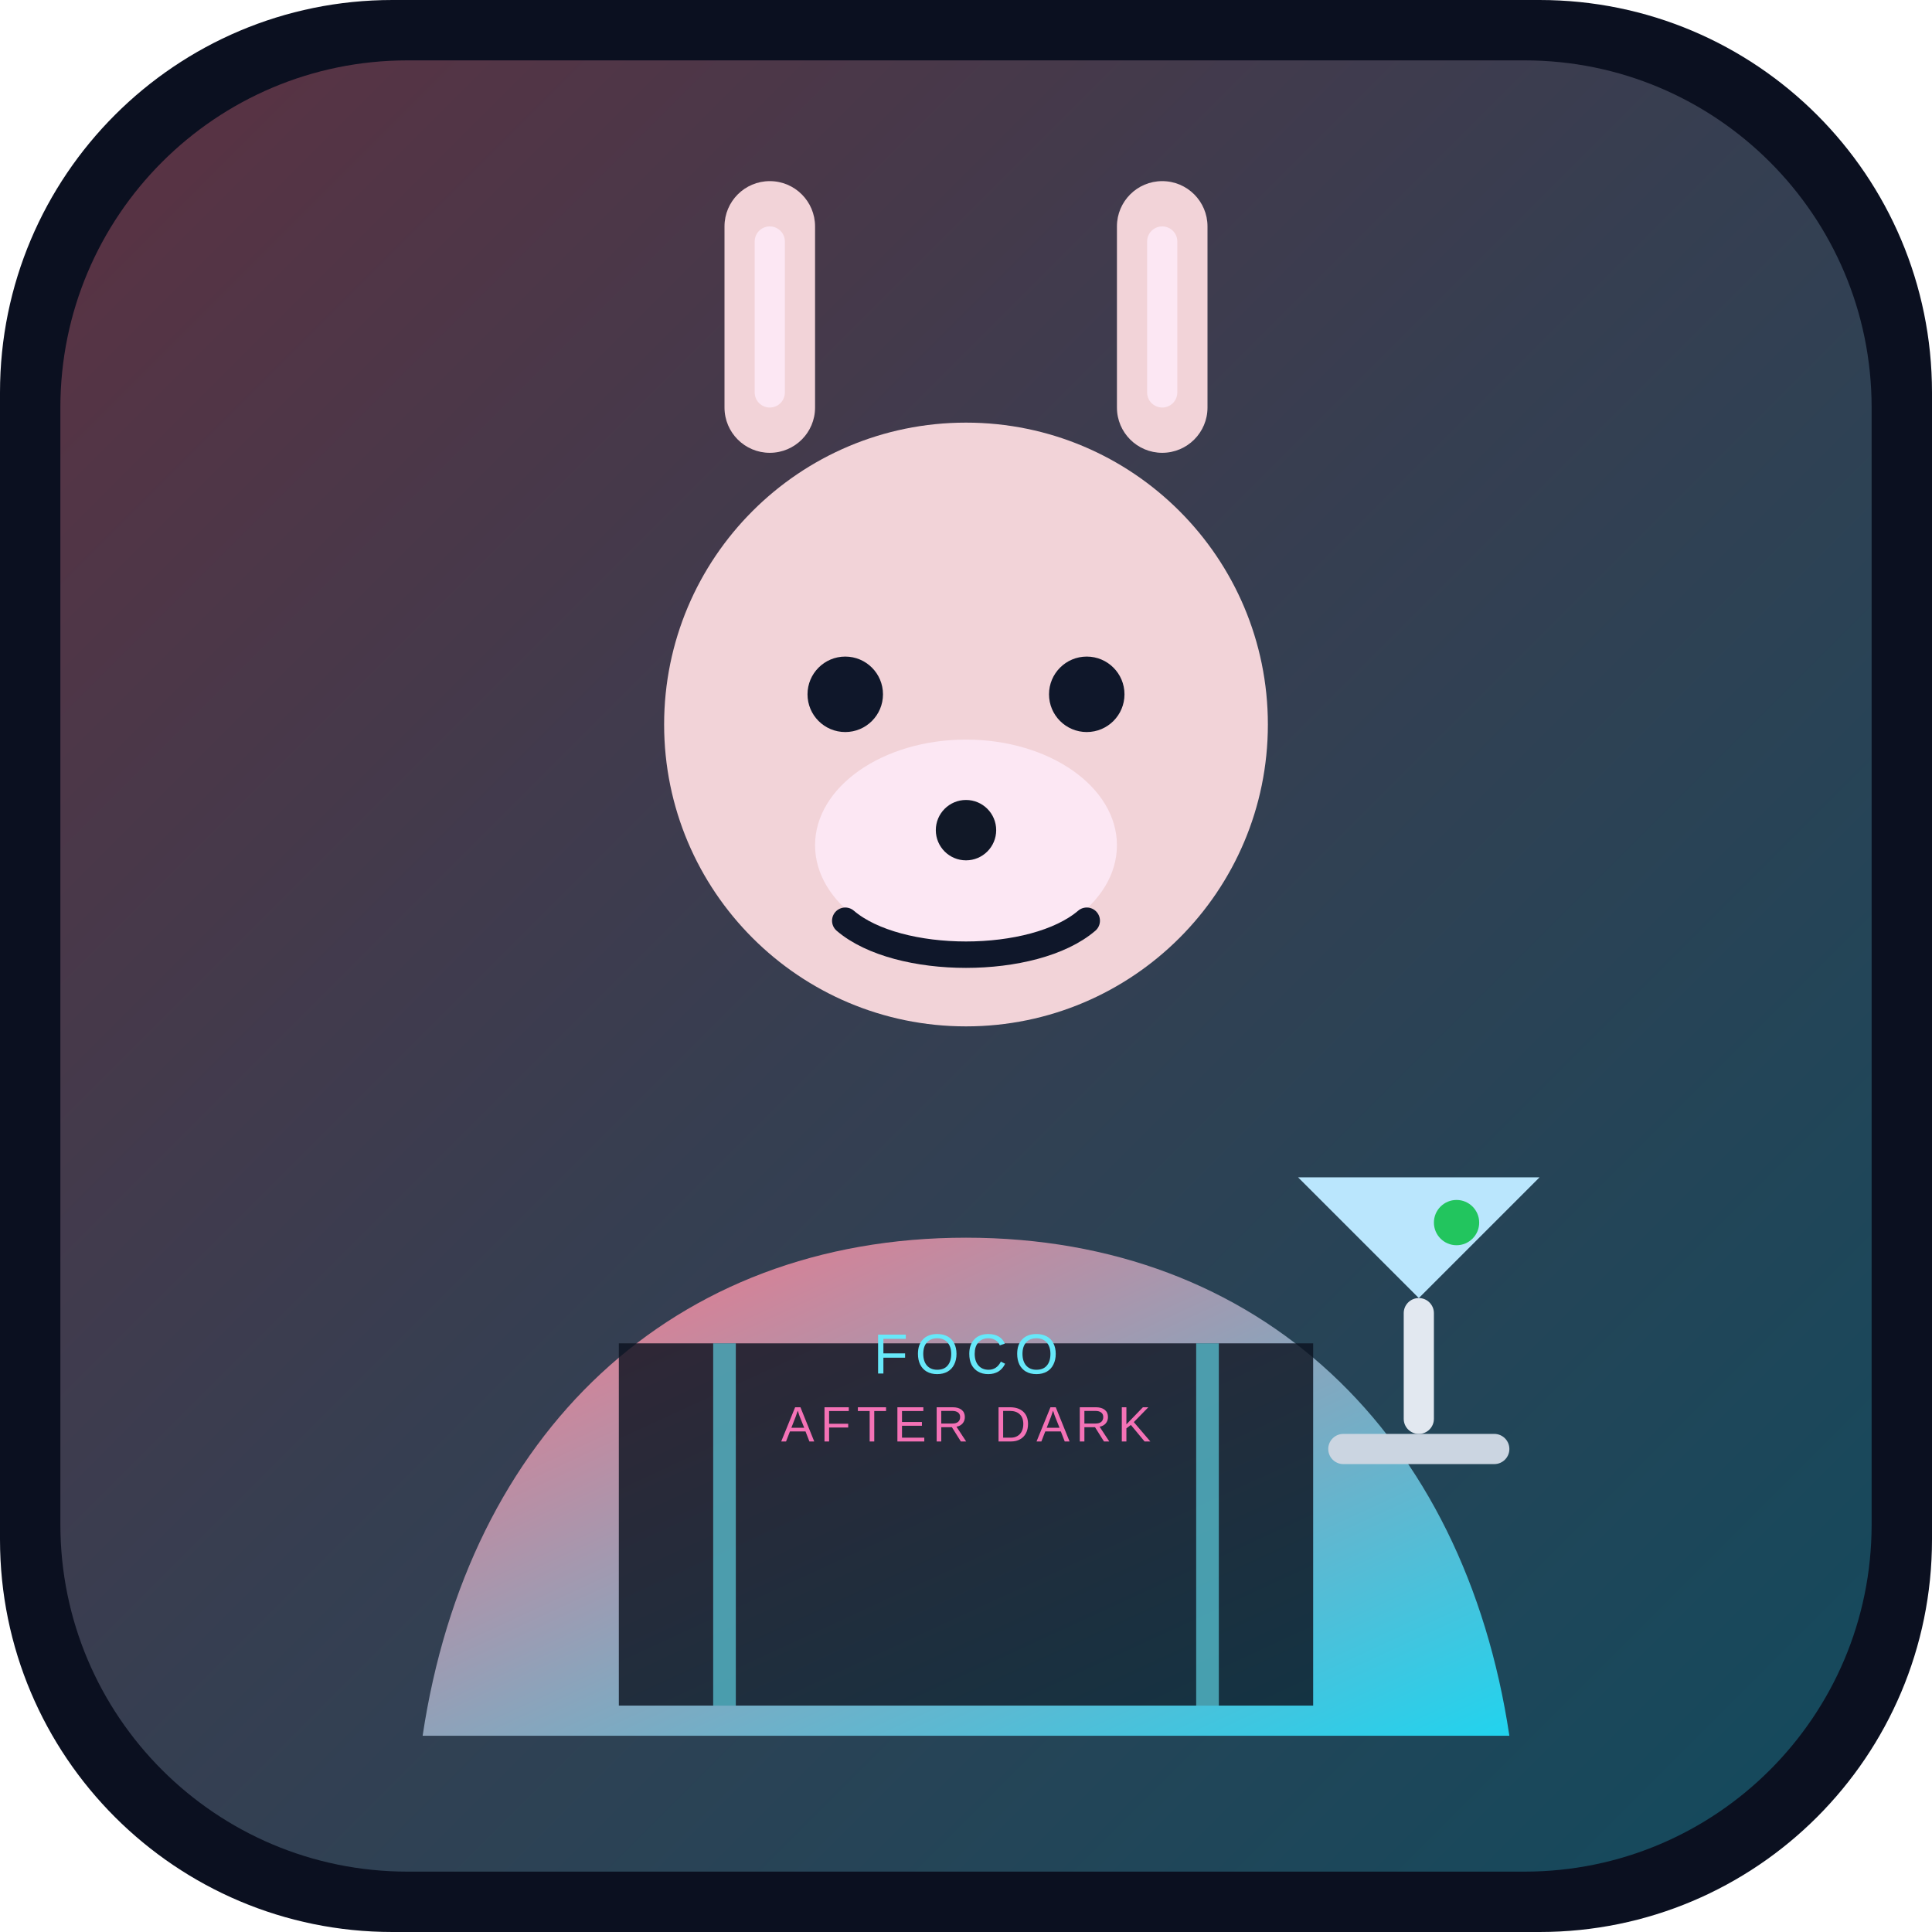
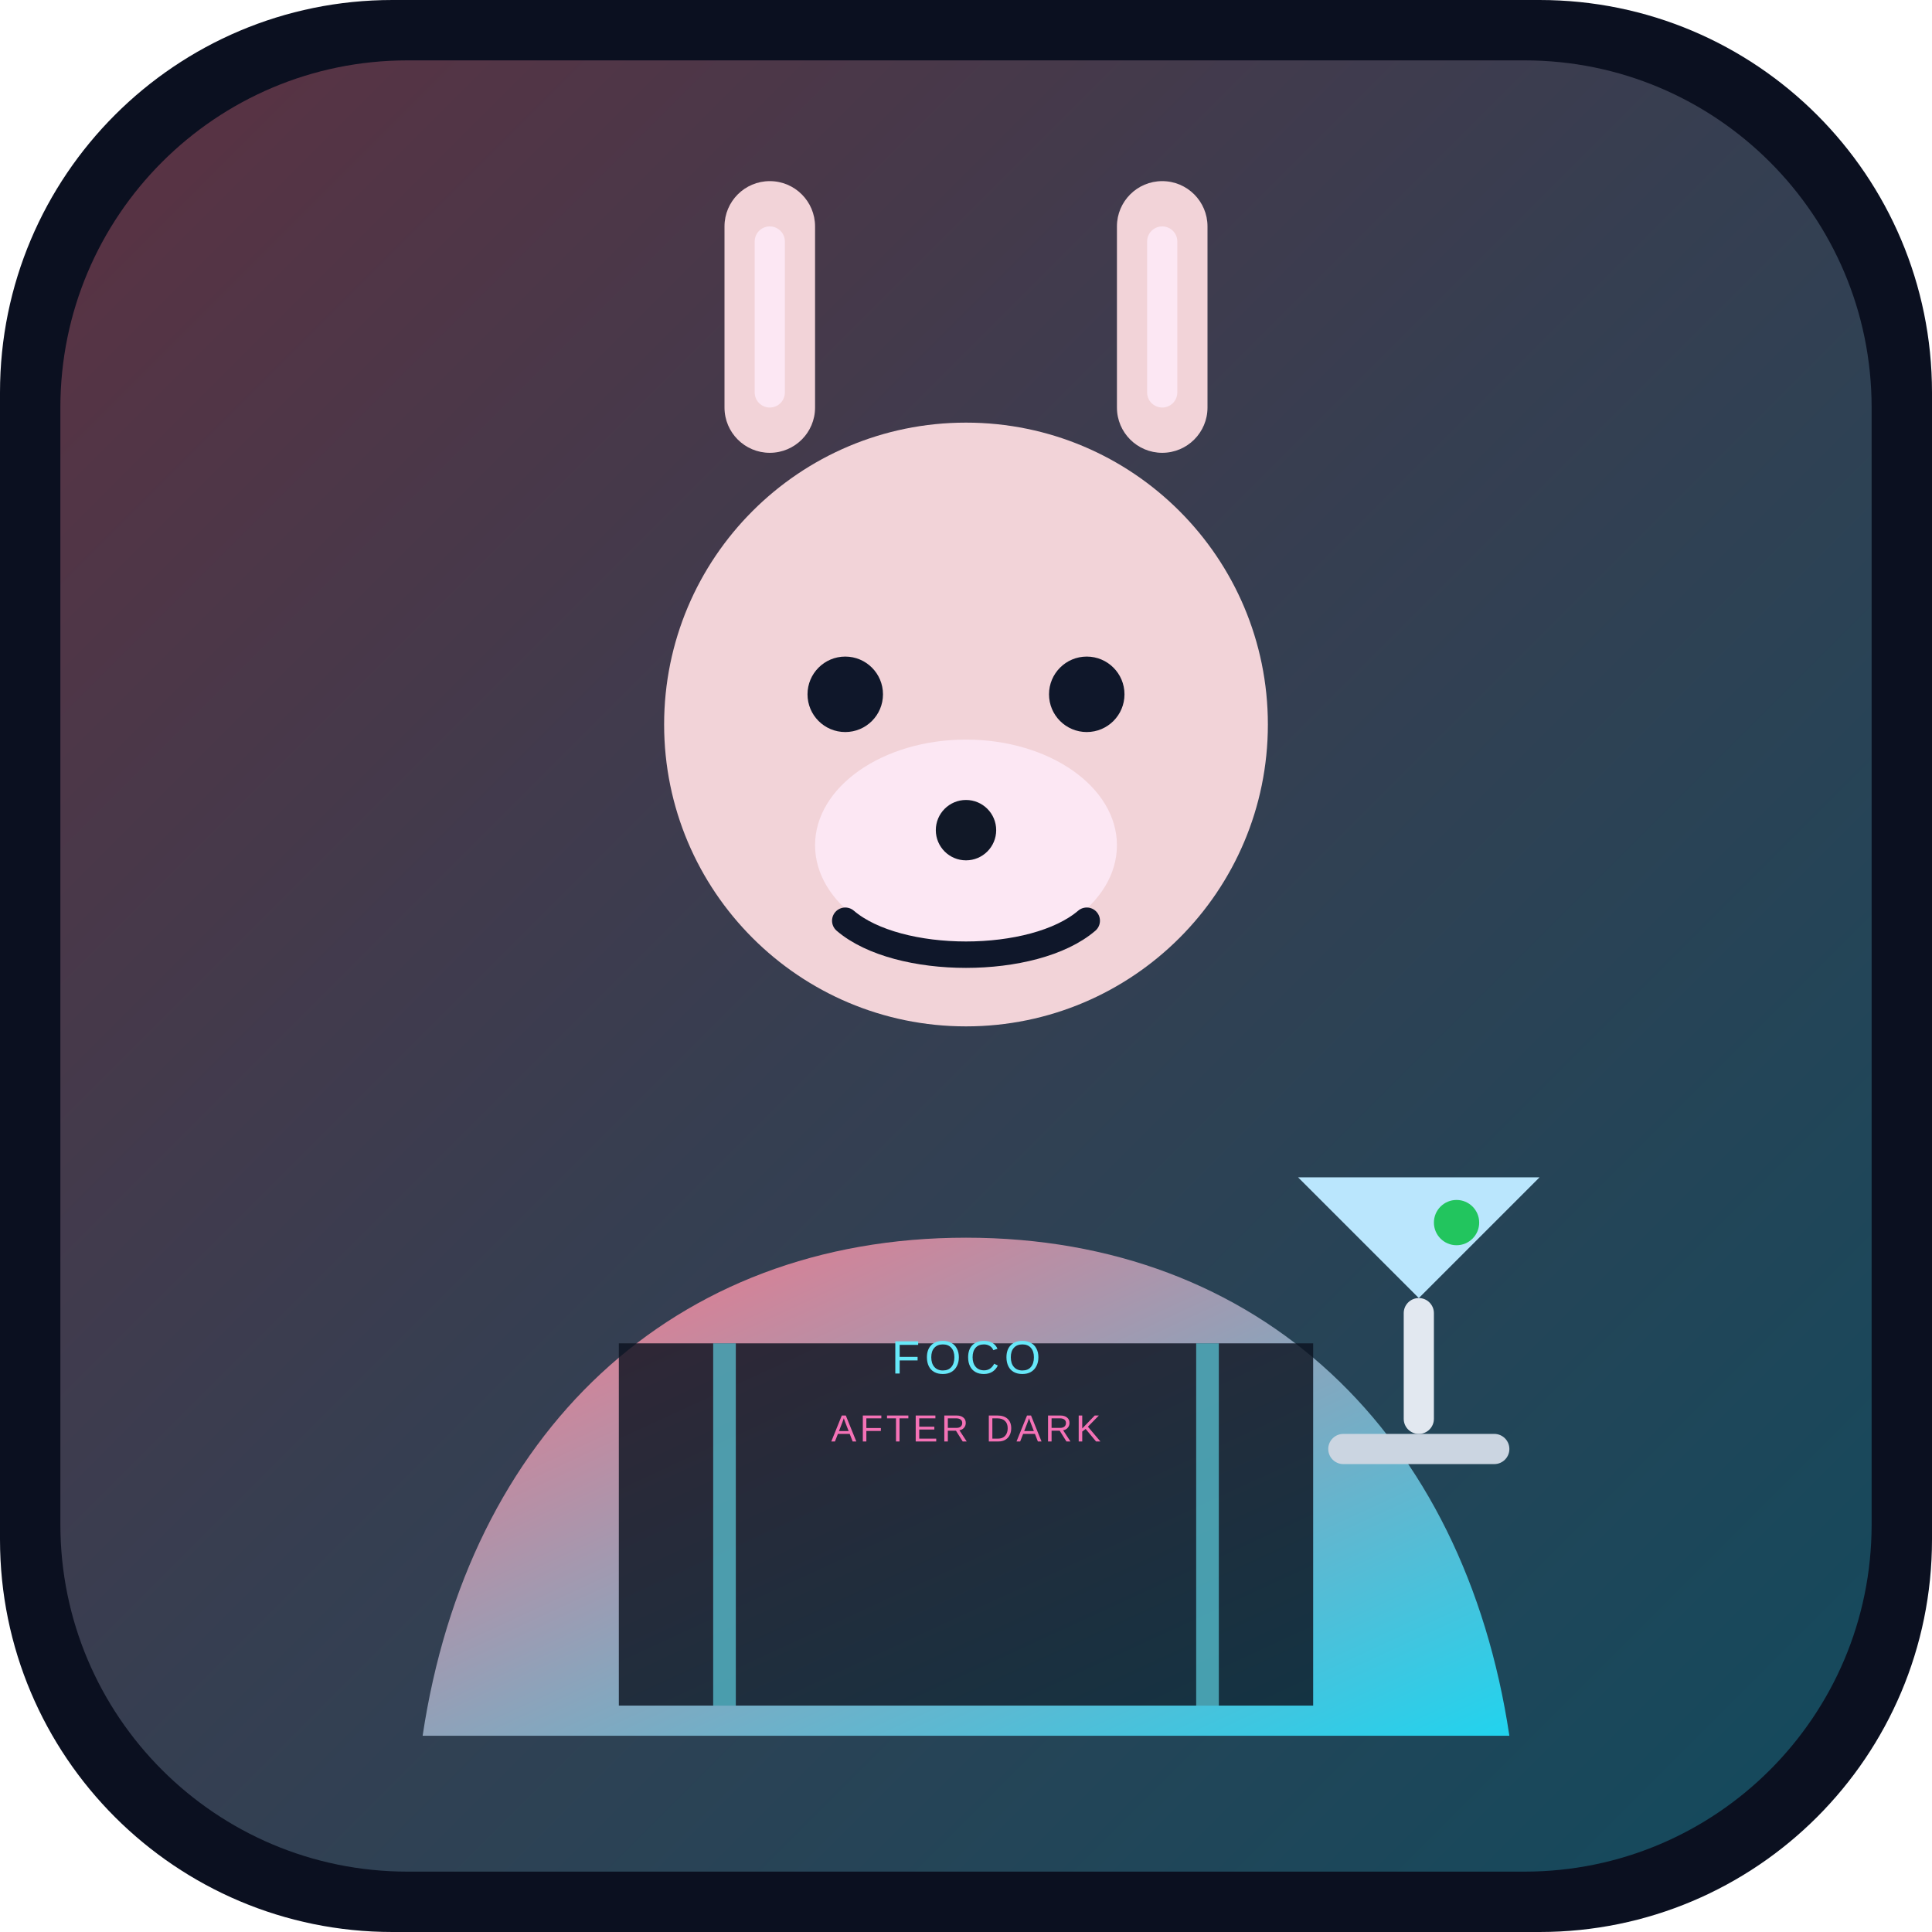
<svg xmlns="http://www.w3.org/2000/svg" viewBox="0 0 256 256" role="img" aria-label="Boozy Bunny">
  <defs>
    <linearGradient id="bg" x1="0" y1="0" x2="1" y2="1">
      <stop offset="0%" stop-color="#fb7185" stop-opacity="0.34" />
      <stop offset="100%" stop-color="#22d3ee" stop-opacity="0.30" />
    </linearGradient>
    <linearGradient id="shirt" x1="0" y1="0" x2="1" y2="1">
      <stop offset="0%" stop-color="#fb7185" />
      <stop offset="100%" stop-color="#22d3ee" />
    </linearGradient>
  </defs>
  <rect width="256" height="256" rx="52" fill="#0b1020" />
  <rect x="8" y="8" width="240" height="240" rx="46" fill="url(#bg)" />
  <rect x="96" y="24" width="12" height="36" rx="6" fill="#f2d3d8" />
  <rect x="148" y="24" width="12" height="36" rx="6" fill="#f2d3d8" />
  <rect x="100" y="30" width="4" height="24" rx="2" fill="#fce7f3" />
  <rect x="152" y="30" width="4" height="24" rx="2" fill="#fce7f3" />
  <circle cx="128" cy="96" r="40" fill="#f2d3d8" />
  <ellipse cx="128" cy="112" rx="20" ry="14" fill="#fce7f3" />
  <circle cx="112" cy="92" r="5" fill="#0f172a" />
  <circle cx="144" cy="92" r="5" fill="#0f172a" />
  <circle cx="128" cy="110" r="4" fill="#111827" />
  <path d="M112 122c7 6 25 6 32 0" fill="none" stroke="#0f172a" stroke-width="3.5" stroke-linecap="round" />
  <path d="M56 230c6-40 33-66 72-66s66 26 72 66" fill="url(#shirt)" />
  <path d="M82 178h92v48H82z" fill="#0b1220" opacity="0.82" />
  <path d="M96 178v48M160 178v48" stroke="#67e8f9" stroke-width="3" opacity="0.6" />
-   <text x="128" y="182" text-anchor="middle" font-family="Arial, sans-serif" font-size="7.5" fill="#67e8f9" letter-spacing="0.95">FOCO</text>
-   <text x="128" y="191" text-anchor="middle" font-family="Arial, sans-serif" font-size="6.6" fill="#f472b6" letter-spacing="0.8">AFTER DARK</text>
+   <text x="128" y="182" text-anchor="middle" font-family="Arial, sans-serif" font-size="6.2" fill="#67e8f9" letter-spacing="0.62">FOCO</text>
+   <text x="128" y="191" text-anchor="middle" font-family="Arial, sans-serif" font-size="5.0" fill="#f472b6" letter-spacing="0.45">AFTER DARK</text>
  <path d="M172 156h32l-16 16z" fill="#bae6fd" />
  <rect x="186" y="172" width="4" height="18" rx="2" fill="#e2e8f0" />
  <rect x="176" y="190" width="24" height="4" rx="2" fill="#cbd5e1" />
  <circle cx="193" cy="162" r="3" fill="#22c55e" />
</svg>
